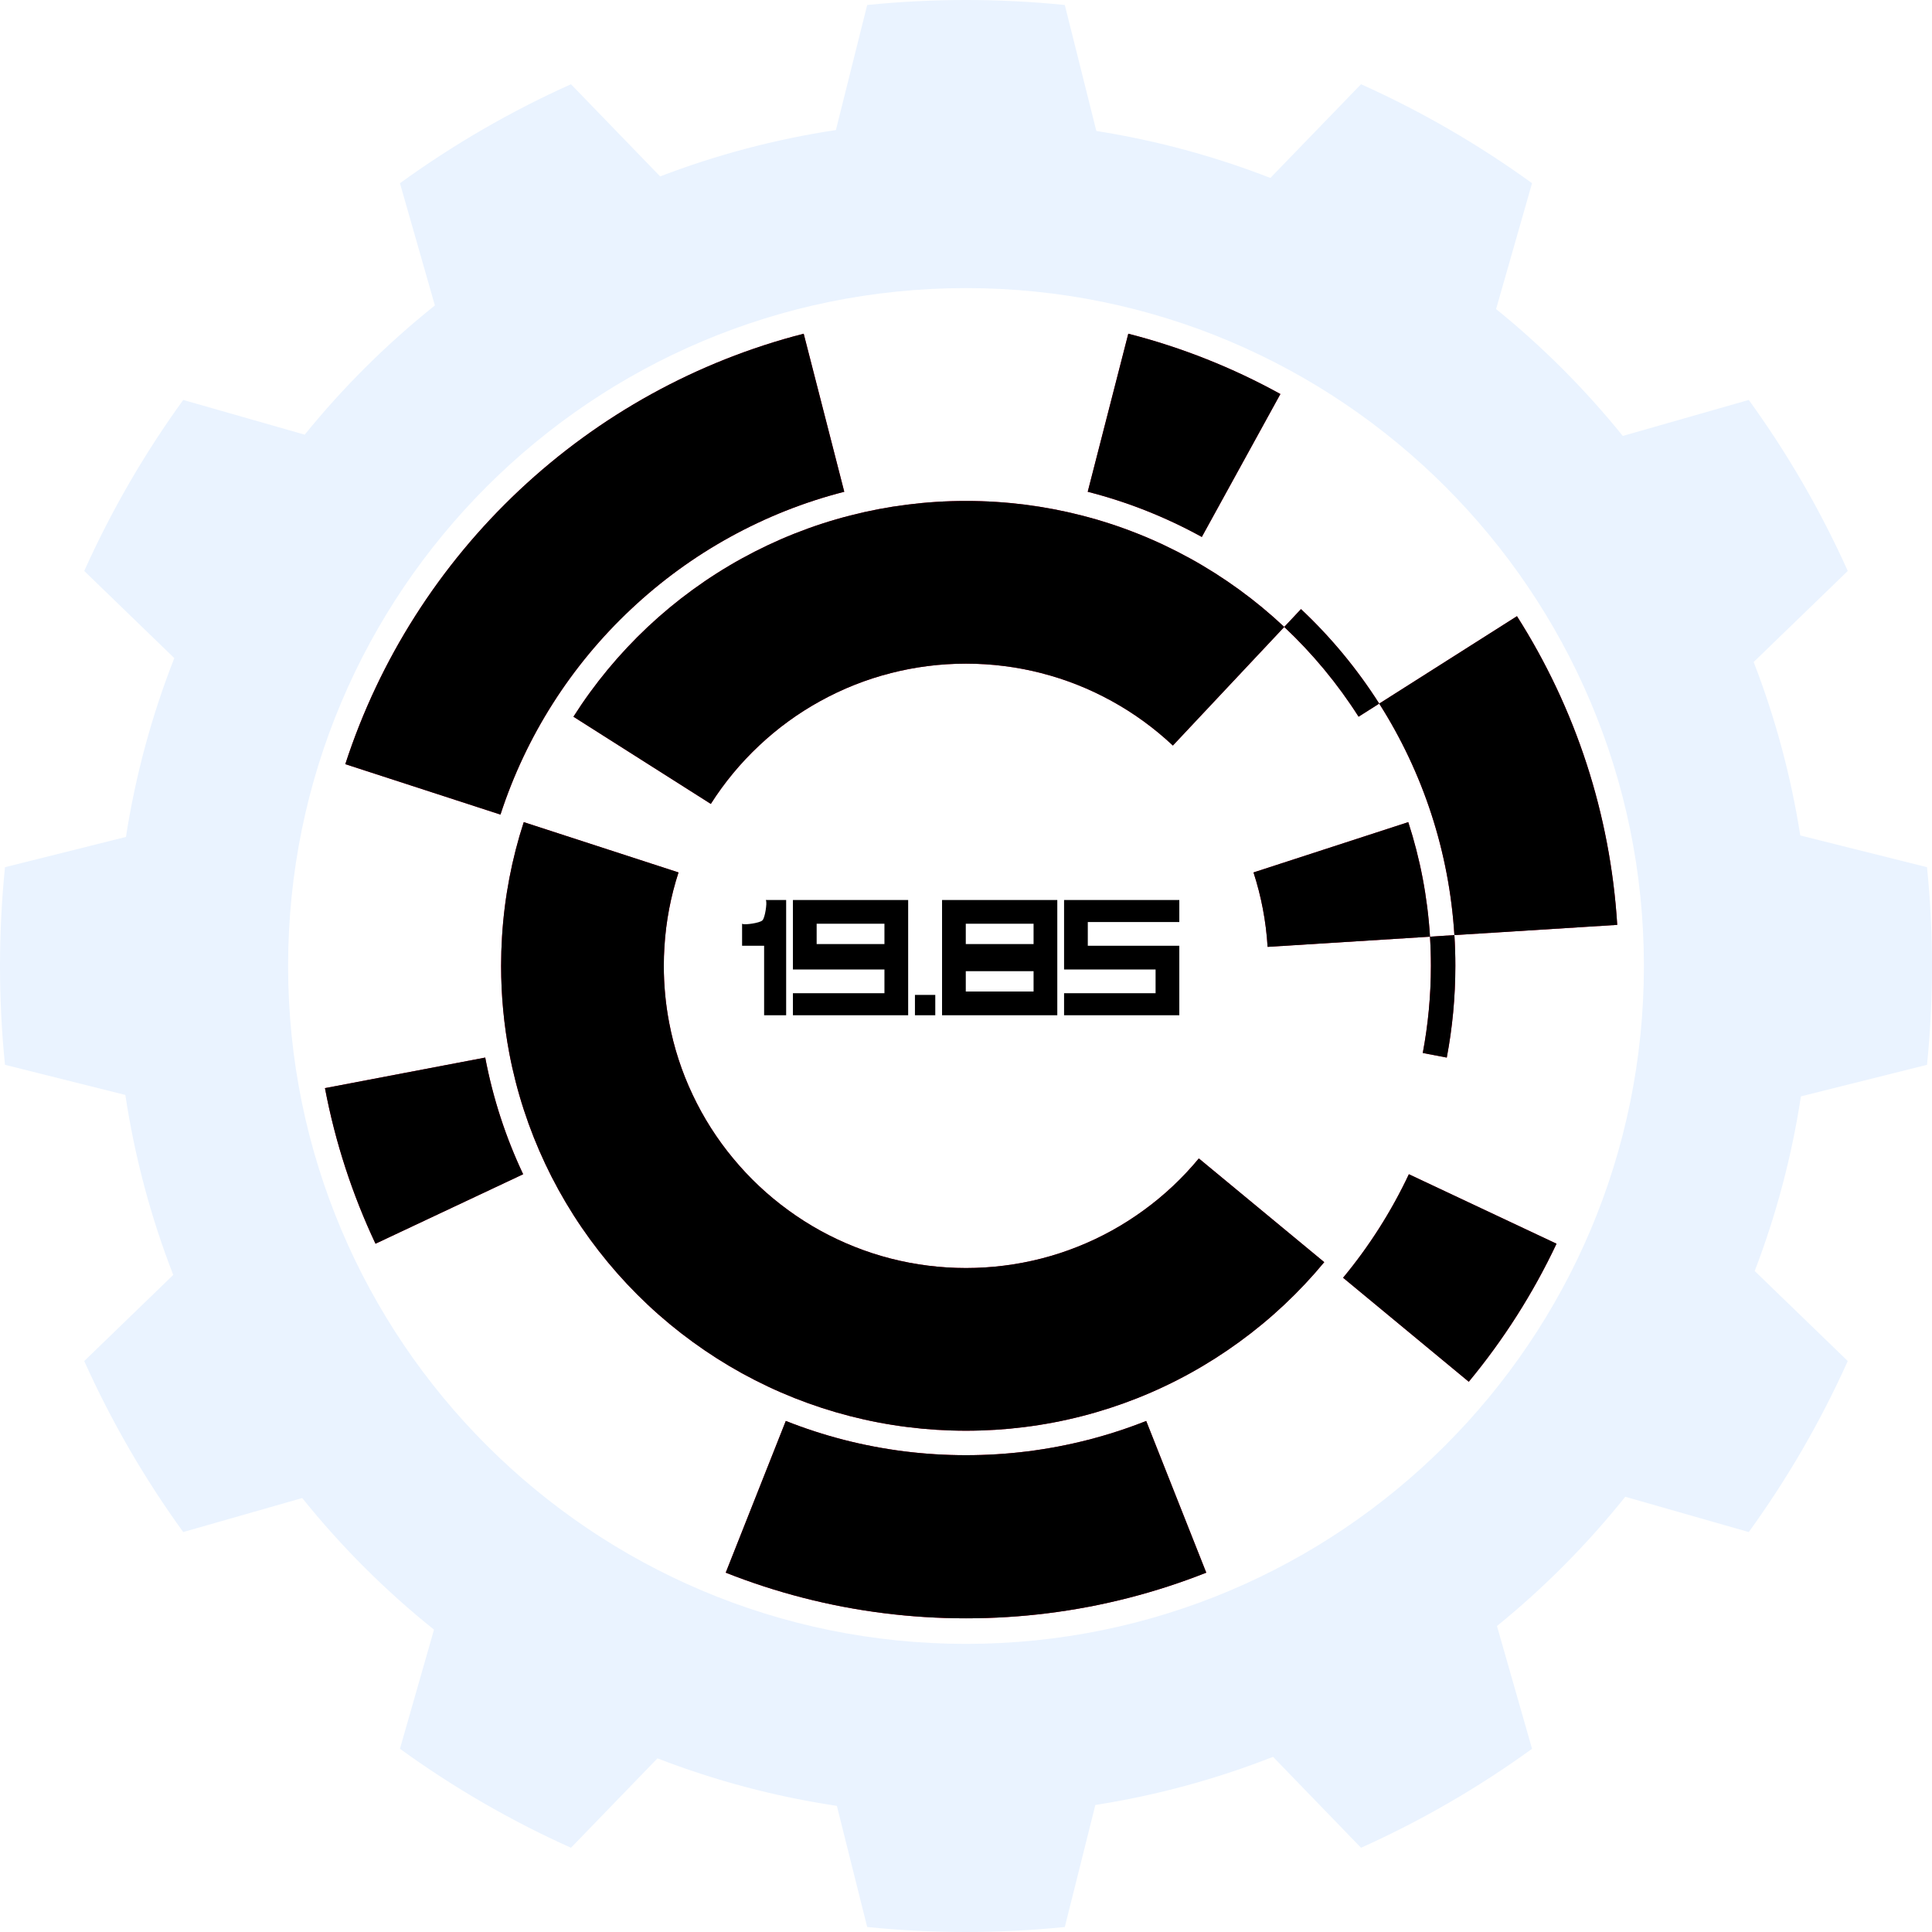
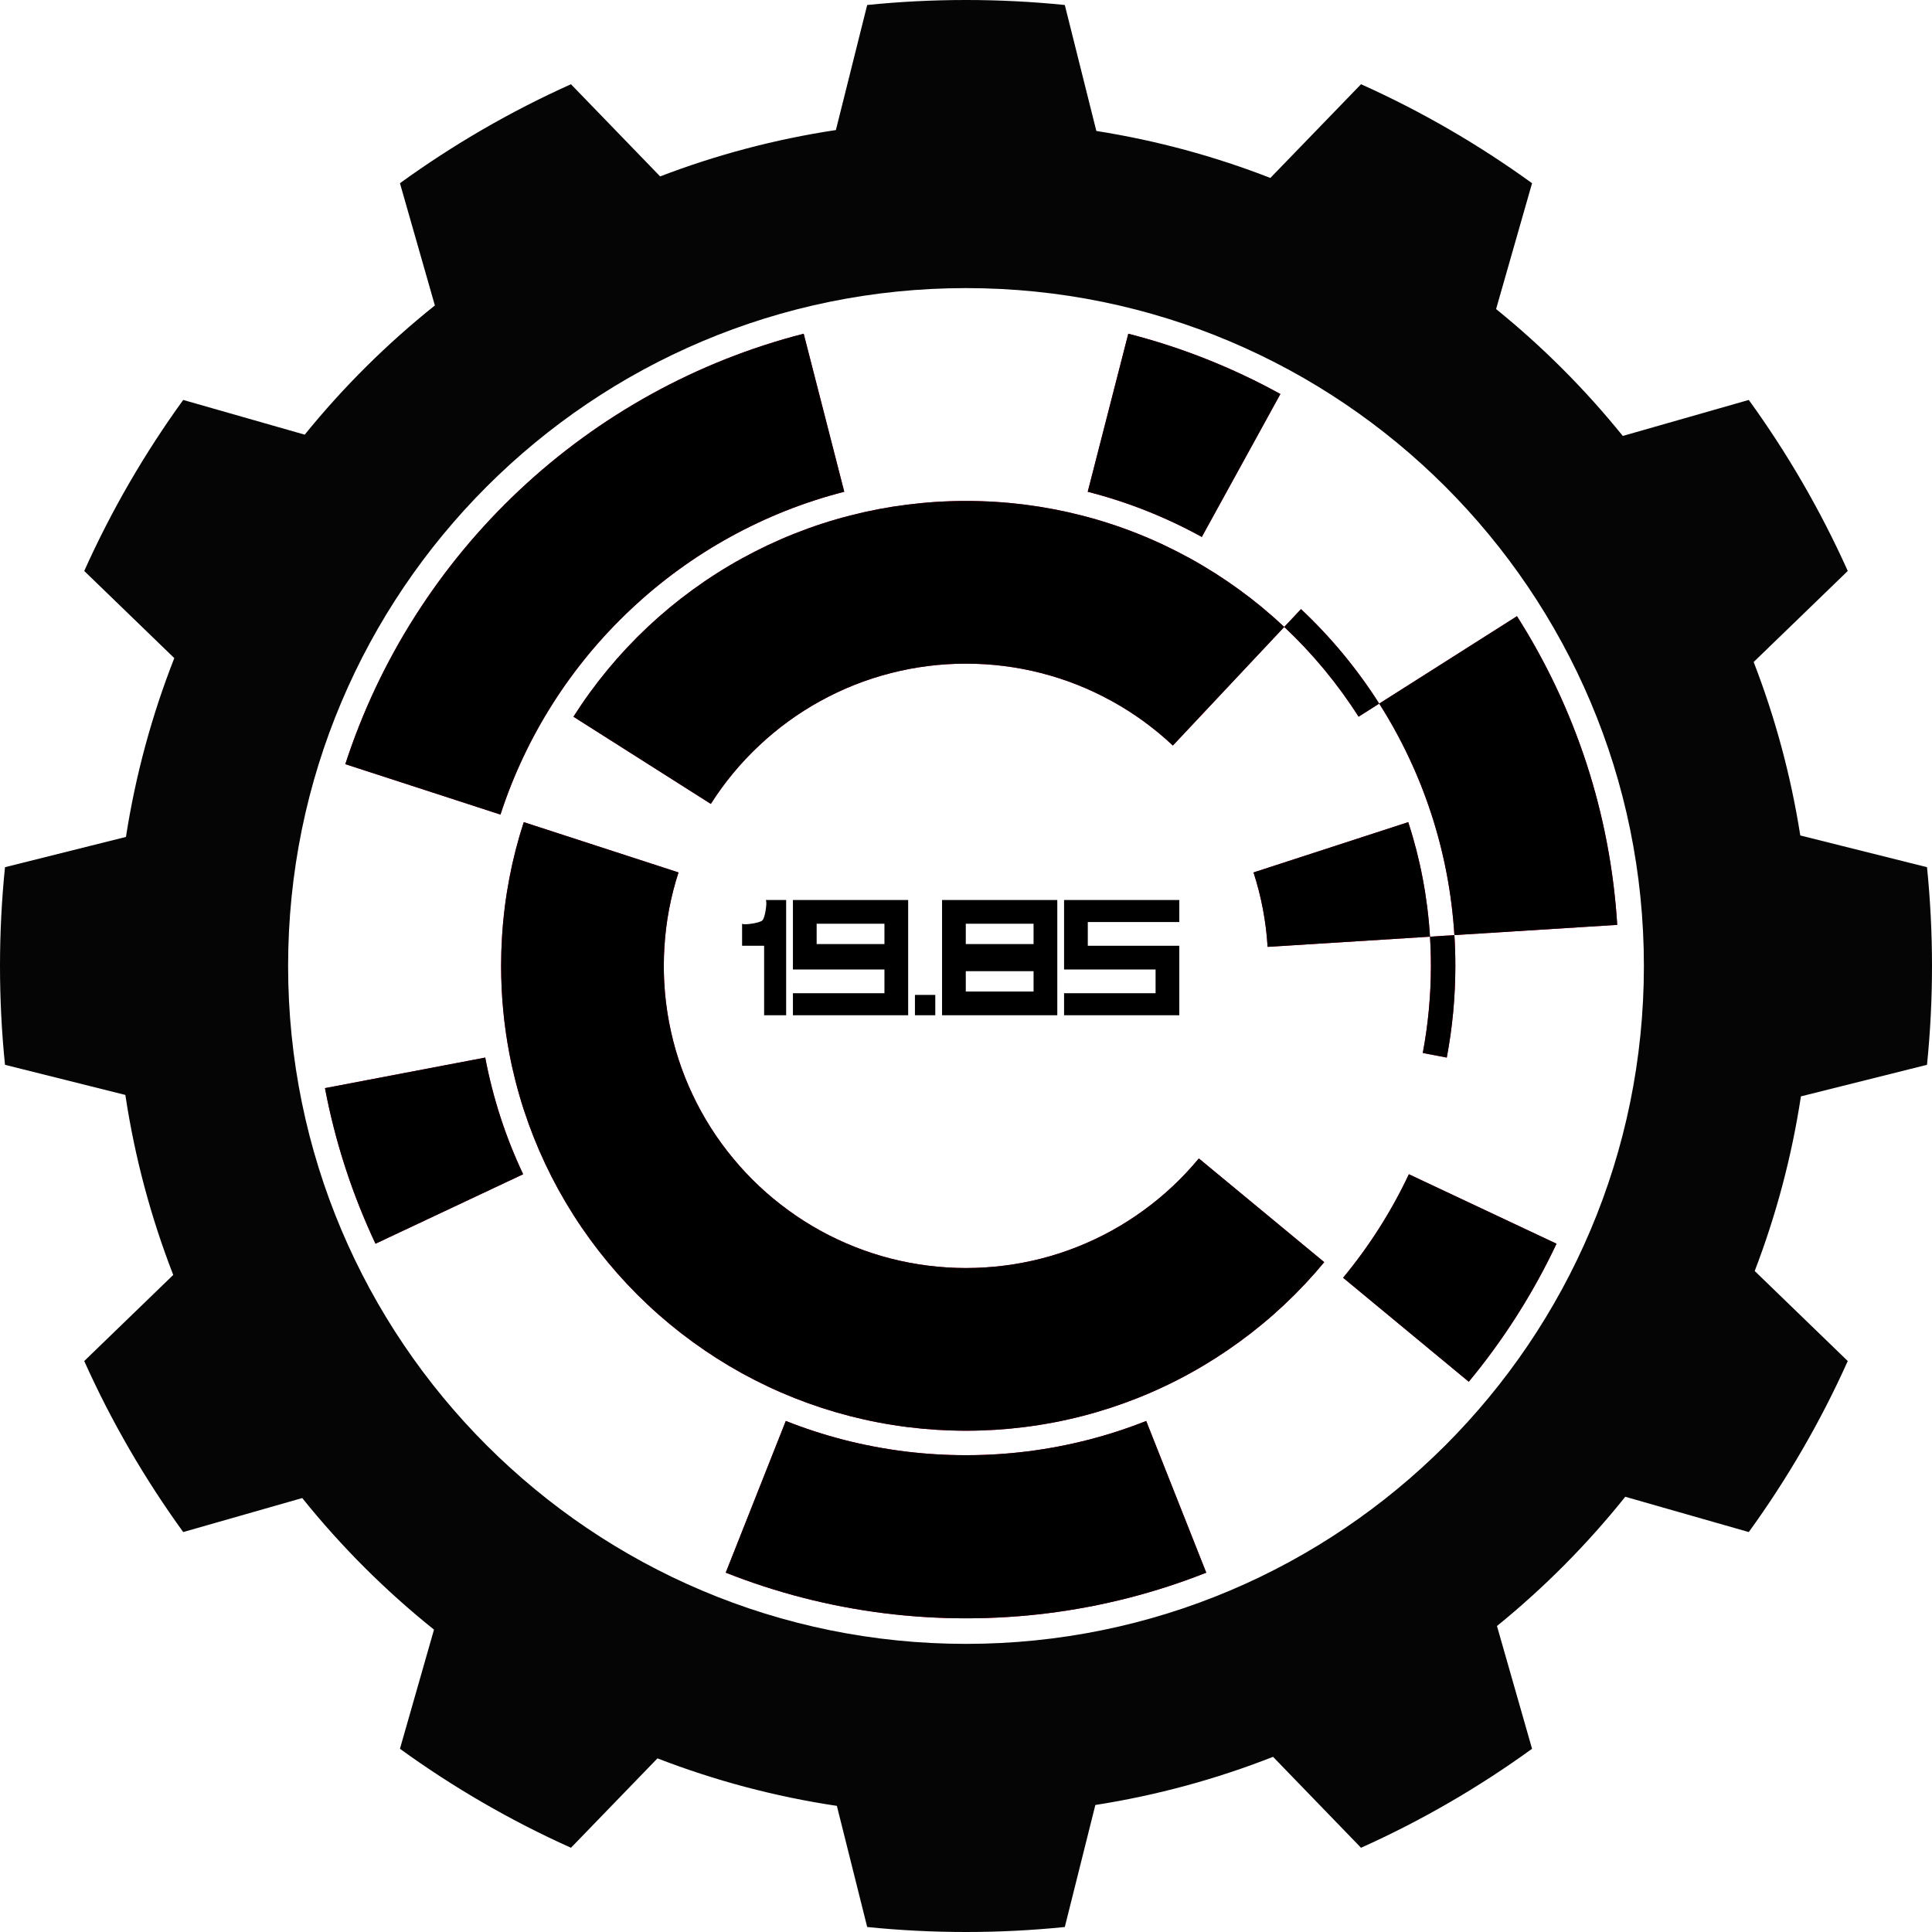
<svg xmlns="http://www.w3.org/2000/svg" version="1.1" id="Layer_1" x="0px" y="0px" width="570.002px" height="570.003px" viewBox="0 0 570.002 570.003" enable-background="new 0 0 570.002 570.003" xml:space="preserve">
  <g id="a">
-     <path fill="#eaf3ff" d="M568.529,314.15c0.974-9.585,1.473-19.31,1.473-29.152s-0.499-19.566-1.473-29.151   l-37.387-9.357c-2.786-17.749-7.441-34.875-13.755-51.178l27.763-26.859   c-8.019-17.874-17.835-34.764-29.203-50.458L478.777,128.617c-11.108-13.755-23.642-26.307-37.381-37.434   l10.61-37.128c-15.694-11.369-32.584-21.184-50.459-29.204l-26.746,27.647c-16.351-6.362-33.535-11.051-51.346-13.862   l-9.302-37.163C304.568,0.499,294.842,0,285.001,0s-19.567,0.499-29.152,1.473l-9.234,36.896   c-17.986,2.711-35.337,7.349-51.852,13.677l-26.308-27.193c-17.874,8.02-34.764,17.835-50.458,29.204L128.302,90.119   c-14.133,11.287-27.012,24.074-38.401,38.122l-35.845-10.243c-11.368,15.693-21.184,32.583-29.204,50.458   l26.572,25.707c-6.592,16.776-11.42,34.438-14.263,52.756l-35.688,8.933C0.499,265.436,0,275.162,0,285.003   s0.499,19.567,1.473,29.153l35.51,8.888c2.772,18.438,7.562,36.213,14.129,53.1l-26.261,25.406   c8.02,17.874,17.835,34.764,29.204,50.457l35.114-10.034c11.499,14.318,24.538,27.342,38.873,38.82   l-10.046,35.155c15.693,11.368,32.583,21.184,50.458,29.203l25.519-26.377   c16.839,6.518,34.556,11.27,52.931,14.018l8.945,35.738c9.585,0.974,19.311,1.473,29.152,1.473   s19.567-0.499,29.152-1.473l9.01-35.999c18.201-2.85,35.753-7.656,52.428-14.21l25.956,26.83   c17.875-8.021,34.765-17.835,50.458-29.204l-10.351-36.221c13.939-11.319,26.635-24.107,37.852-38.132   l36.439,10.413c11.368-15.694,21.184-32.584,29.204-50.458l-27.452-26.559   c6.29-16.416,10.914-33.656,13.632-51.526l37.199-9.31L568.529,314.15z M285.002,484.998   c-110.458,0-200-89.543-200-200s89.543-199.999,200-199.999s200,89.543,200,199.999   S395.459,484.998,285.002,484.998z" />
+     <path fill="#050505" d="M568.529,314.15c0.974-9.585,1.473-19.31,1.473-29.152s-0.499-19.566-1.473-29.151   l-37.387-9.357c-2.786-17.749-7.441-34.875-13.755-51.178l27.763-26.859   c-8.019-17.874-17.835-34.764-29.203-50.458L478.777,128.617c-11.108-13.755-23.642-26.307-37.381-37.434   l10.61-37.128c-15.694-11.369-32.584-21.184-50.459-29.204l-26.746,27.647c-16.351-6.362-33.535-11.051-51.346-13.862   l-9.302-37.163C304.568,0.499,294.842,0,285.001,0s-19.567,0.499-29.152,1.473l-9.234,36.896   c-17.986,2.711-35.337,7.349-51.852,13.677l-26.308-27.193c-17.874,8.02-34.764,17.835-50.458,29.204L128.302,90.119   c-14.133,11.287-27.012,24.074-38.401,38.122l-35.845-10.243c-11.368,15.693-21.184,32.583-29.204,50.458   l26.572,25.707c-6.592,16.776-11.42,34.438-14.263,52.756l-35.688,8.933C0.499,265.436,0,275.162,0,285.003   s0.499,19.567,1.473,29.153l35.51,8.888c2.772,18.438,7.562,36.213,14.129,53.1l-26.261,25.406   c8.02,17.874,17.835,34.764,29.204,50.457l35.114-10.034c11.499,14.318,24.538,27.342,38.873,38.82   l-10.046,35.155c15.693,11.368,32.583,21.184,50.458,29.203l25.519-26.377   c16.839,6.518,34.556,11.27,52.931,14.018l8.945,35.738c9.585,0.974,19.311,1.473,29.152,1.473   s19.567-0.499,29.152-1.473l9.01-35.999c18.201-2.85,35.753-7.656,52.428-14.21l25.956,26.83   c17.875-8.021,34.765-17.835,50.458-29.204l-10.351-36.221c13.939-11.319,26.635-24.107,37.852-38.132   l36.439,10.413c11.368-15.694,21.184-32.584,29.204-50.458l-27.452-26.559   c6.29-16.416,10.914-33.656,13.632-51.526l37.199-9.31L568.529,314.15z M285.002,484.998   c-110.458,0-200-89.543-200-200s89.543-199.999,200-199.999s200,89.543,200,199.999   S395.459,484.998,285.002,484.998z" />
    <path fill="#D40029" d="M477.135,272.868h-0.01l-48.03,3.02c-0.77-12.34-3.08-24.25-6.75-35.56   c-3.77-11.63-8.99-22.61-15.43-32.74l40.62-25.78l0.02-0.01c8.59,13.5,15.54,28.15,20.58,43.66   C473.025,240.528,476.115,256.418,477.135,272.868z" />
    <path fill="#D40029" d="M459.225,366.938c-6.93,14.69-15.65,28.35-25.89,40.72L396.255,376.978   c7.68-9.27,14.22-19.53,19.41-30.54l43.52,20.48L459.225,366.938z" />
    <path fill="#D40029" d="M429.375,284.958c0,9.25-0.87,18.3-2.53,27.06l-7.08-1.35v-0.01   c1.57-8.32,2.4-16.92,2.4-25.7c0-2.89-0.09-5.76-0.27-8.61l7.2-0.46   c0.19,3,0.28,6.02,0.28,9.07H429.375z" />
    <path fill="#D40029" d="M421.895,276.348l-47.91,3.01c-0.46-7.62-1.89-14.98-4.16-21.96l45.66-14.84   c3.49,10.74,5.69,22.07,6.41,33.79V276.348z" />
    <path fill="#D40029" d="M406.915,207.588l-6.09,3.86c-6.19-9.73-13.57-18.62-21.93-26.48l4.94-5.26   C392.645,187.978,400.405,197.348,406.915,207.588z" />
    <path fill="#D40029" d="M390.695,372.378c-7.33,8.86-15.76,16.78-25.07,23.54   c-9.23,6.73-19.34,12.33-30.12,16.6c-10.53,4.17-21.69,7.07-33.31,8.52   c-5.63,0.71-11.37,1.07-17.19,1.07s-11.56-0.36-17.19-1.07c-11.62-1.45-22.79-4.36-33.32-8.53   c-10.78-4.27-20.88-9.86-30.11-16.59c-9.31-6.76-17.74-14.68-25.07-23.54   c-7.3-8.81-13.52-18.55-18.45-29.01c-4.84-10.27-8.44-21.23-10.62-32.7v-0.01   c-1.57-8.32-2.4-16.92-2.4-25.7c0-2.89,0.09-5.76,0.27-8.61c0.72-11.72,2.92-23.05,6.41-33.79   l45.66,14.84c-2.27,6.98-3.7,14.34-4.16,21.96c-0.12,1.85-0.18,3.71-0.18,5.59   c0,5.72,0.54,11.31,1.57,16.72c1.41,7.46,3.75,14.59,6.91,21.26c3.2,6.8,7.24,13.13,11.99,18.85   c4.76,5.76,10.24,10.91,16.29,15.3c6,4.38,12.57,8.01,19.57,10.78   c6.84,2.72,14.1,4.61,21.65,5.55h0.01c3.66,0.46,7.39,0.7,11.17,0.7   s7.51-0.24,11.17-0.7c7.55-0.94,14.81-2.82,21.65-5.54c7.01-2.77,13.58-6.41,19.58-10.79   c6.05-4.39,11.53-9.54,16.29-15.3l37,30.6L390.695,372.378z" />
    <path fill="#D40029" d="M377.755,116.248l-0.01,0.02l-23.17,42.15c-10.49-5.78-21.78-10.3-33.66-13.33   l11.96-46.59l0.01-0.04c15.83,4.06,30.88,10.07,44.87,17.79L377.755,116.248z" />
    <path fill="#D40029" d="M355.885,463.988c-14.77,5.85-30.45,9.93-46.76,11.97   c-7.9,0.99-15.95,1.5-24.12,1.5s-16.22-0.51-24.13-1.5c-16.31-2.04-31.98-6.12-46.76-11.97l0.02-0.05   l17.7-44.71h0.01c11.08,4.39,22.83,7.45,35.06,8.98c5.93,0.74,11.97,1.12,18.1,1.12   s12.16-0.38,18.09-1.12c12.23-1.53,23.99-4.59,35.07-8.98l17.7,44.71L355.885,463.988z" />
    <path fill="#D40029" d="M378.895,184.968l-32.86,34.99c-5.43-5.1-11.49-9.53-18.07-13.14   c-6.48-3.57-13.44-6.36-20.78-8.23V198.578c-7.09-1.81-14.52-2.78-22.18-2.78s-15.09,0.97-22.18,2.79   c-7.34,1.87-14.3,4.66-20.78,8.23c-6.58,3.61-12.64,8.04-18.07,13.15   c-5.44,5.1-10.24,10.88-14.26,17.21l-40.53-25.72c6.18-9.73,13.56-18.62,21.92-26.49   c8.35-7.84,17.69-14.66,27.81-20.23c9.97-5.49,20.69-9.78,31.97-12.66c10.91-2.8,22.34-4.28,34.12-4.28   s23.2,1.48,34.11,4.28h0.01c11.28,2.88,22,7.17,31.97,12.66c10.11,5.57,19.45,12.38,27.8,20.23V184.968z" />
    <path fill="#D40029" d="M249.085,145.088c-11.88,3.03-23.16,7.55-33.65,13.33c-10.65,5.86-20.47,13.03-29.26,21.3   c-8.81,8.26-16.58,17.63-23.09,27.87c-6.44,10.13-11.65,21.11-15.43,32.74l-45.73-14.86l-0.05-0.01   c5.04-15.51,11.99-30.16,20.58-43.66c8.68-13.65,19.03-26.14,30.77-37.17   c11.72-11.01,24.82-20.57,39.02-28.39c13.98-7.7,29.03-13.72,44.87-17.78l0.01,0.04l11.96,46.59   L249.085,145.088z" />
    <path fill="#D40029" d="M154.345,346.438l-43.52,20.48l-0.04,0.02c-6.79-14.41-11.85-29.81-14.91-45.91h0.03   l47.25-9.01c2.29,12.07,6.08,23.61,11.19,34.42V346.438z" />
    <path d="M477.135,272.868h-0.01l-48.03,3.02c-0.77-12.34-3.08-24.25-6.75-35.56   c-3.77-11.63-8.99-22.61-15.43-32.74l40.62-25.78l0.02-0.01c8.59,13.5,15.54,28.15,20.58,43.66   C473.025,240.528,476.115,256.418,477.135,272.868z" />
    <path d="M459.225,366.938c-6.93,14.69-15.65,28.35-25.89,40.72L396.255,376.978   c7.68-9.27,14.22-19.53,19.41-30.54l43.52,20.48L459.225,366.938z" />
    <path d="M429.375,284.958c0,9.25-0.87,18.3-2.53,27.06l-7.08-1.35v-0.01   c1.57-8.32,2.4-16.92,2.4-25.7c0-2.89-0.09-5.76-0.27-8.61l7.2-0.46   c0.19,3,0.28,6.02,0.28,9.07H429.375z" />
    <path d="M421.895,276.348l-47.91,3.01c-0.46-7.62-1.89-14.98-4.16-21.96l45.66-14.84   c3.49,10.74,5.69,22.07,6.41,33.79V276.348z" />
    <path d="M406.915,207.588l-6.09,3.86c-6.19-9.73-13.57-18.62-21.93-26.48l4.94-5.26   C392.645,187.978,400.405,197.348,406.915,207.588z" />
    <path d="M390.695,372.378c-7.33,8.86-15.76,16.78-25.07,23.54c-9.23,6.73-19.34,12.33-30.12,16.6   c-10.53,4.17-21.69,7.07-33.31,8.52c-5.63,0.71-11.37,1.07-17.19,1.07s-11.56-0.36-17.19-1.07   c-11.62-1.45-22.79-4.36-33.32-8.53c-10.78-4.27-20.88-9.86-30.11-16.59   c-9.31-6.76-17.74-14.68-25.07-23.54c-7.3-8.81-13.52-18.55-18.45-29.01   c-4.84-10.27-8.44-21.23-10.62-32.7v-0.01c-1.57-8.32-2.4-16.92-2.4-25.7   c0-2.89,0.09-5.76,0.27-8.61c0.72-11.72,2.92-23.05,6.41-33.79l45.66,14.84   c-2.27,6.98-3.7,14.34-4.16,21.96c-0.12,1.85-0.18,3.71-0.18,5.59c0,5.72,0.54,11.31,1.57,16.72   c1.41,7.46,3.75,14.59,6.91,21.26c3.2,6.8,7.24,13.13,11.99,18.85   c4.76,5.76,10.24,10.91,16.29,15.3c6,4.38,12.57,8.01,19.57,10.78   c6.84,2.72,14.1,4.61,21.65,5.55h0.01c3.66,0.46,7.39,0.7,11.17,0.7   s7.51-0.24,11.17-0.7c7.55-0.94,14.81-2.82,21.65-5.54c7.01-2.77,13.58-6.41,19.58-10.79   c6.05-4.39,11.53-9.54,16.29-15.3l37,30.6L390.695,372.378z" />
    <path d="M377.755,116.248l-0.01,0.02l-23.17,42.15c-10.49-5.78-21.78-10.3-33.66-13.33l11.96-46.59   l0.01-0.04c15.83,4.06,30.88,10.07,44.87,17.79L377.755,116.248z" />
    <path d="M355.885,463.988c-14.77,5.85-30.45,9.93-46.76,11.97c-7.9,0.99-15.95,1.5-24.12,1.5   s-16.22-0.51-24.13-1.5c-16.31-2.04-31.98-6.12-46.76-11.97l0.02-0.05l17.7-44.71h0.01   c11.08,4.39,22.83,7.45,35.06,8.98c5.93,0.74,11.97,1.12,18.1,1.12s12.16-0.38,18.09-1.12   c12.23-1.53,23.99-4.59,35.07-8.98l17.7,44.71L355.885,463.988z" />
    <path d="M378.895,184.968l-32.86,34.99c-5.43-5.1-11.49-9.53-18.07-13.14   c-6.48-3.57-13.44-6.36-20.78-8.23V198.578c-7.09-1.81-14.52-2.78-22.18-2.78s-15.09,0.97-22.18,2.79   c-7.34,1.87-14.3,4.66-20.78,8.23c-6.58,3.61-12.64,8.04-18.07,13.15   c-5.44,5.1-10.24,10.88-14.26,17.21l-40.53-25.72c6.18-9.73,13.56-18.62,21.92-26.49   c8.35-7.84,17.69-14.66,27.81-20.23c9.97-5.49,20.69-9.78,31.97-12.66c10.91-2.8,22.34-4.28,34.12-4.28   s23.2,1.48,34.11,4.28h0.01c11.28,2.88,22,7.17,31.97,12.66c10.11,5.57,19.45,12.38,27.8,20.23V184.968z" />
    <path d="M249.085,145.088c-11.88,3.03-23.16,7.55-33.65,13.33c-10.65,5.86-20.47,13.03-29.26,21.3   c-8.81,8.26-16.58,17.63-23.09,27.87c-6.44,10.13-11.65,21.11-15.43,32.74l-45.73-14.86l-0.05-0.01   c5.04-15.51,11.99-30.16,20.58-43.66c8.68-13.65,19.03-26.14,30.77-37.17   c11.72-11.01,24.82-20.57,39.02-28.39c13.98-7.7,29.03-13.72,44.87-17.78l0.01,0.04l11.96,46.59   L249.085,145.088z" />
    <path d="M154.345,346.438l-43.52,20.48l-0.04,0.02c-6.79-14.41-11.85-29.81-14.91-45.91h0.03l47.25-9.01   c2.29,12.07,6.08,23.61,11.19,34.42V346.438z" />
  </g>
  <g id="b">
    <path d="M218.94,279.031v-6.5c0.266,0.134,0.683,0.185,1.25,0.15c0.565-0.033,1.166-0.1,1.8-0.2   c0.633-0.1,1.233-0.233,1.8-0.4c0.565-0.166,0.95-0.35,1.15-0.55s0.383-0.583,0.55-1.15   c0.166-0.566,0.3-1.166,0.4-1.8c0.1-0.633,0.166-1.232,0.2-1.8   c0.033-0.565-0.017-0.983-0.15-1.25h6v34h-6.5v-20.5h-6.5L218.94,279.031z" />
    <path d="M260.939,293.031v-7h-27v-20.5h34v34h-34v-6.5H260.939z M240.939,278.531h20v-6h-20V278.531z" />
    <path d="M275.938,293.531v6h-6v-6H275.938z" />
    <path d="M311.937,265.531v34h-34v-34H311.937z M284.937,278.531h20v-6h-20V278.531z M284.937,292.531h20v-6h-20   V292.531z" />
    <path d="M340.935,293.031v-7h-27v-20.5h34v6.5h-27v7h27v20.5h-34v-6.5H340.935z" />
  </g>
</svg>
